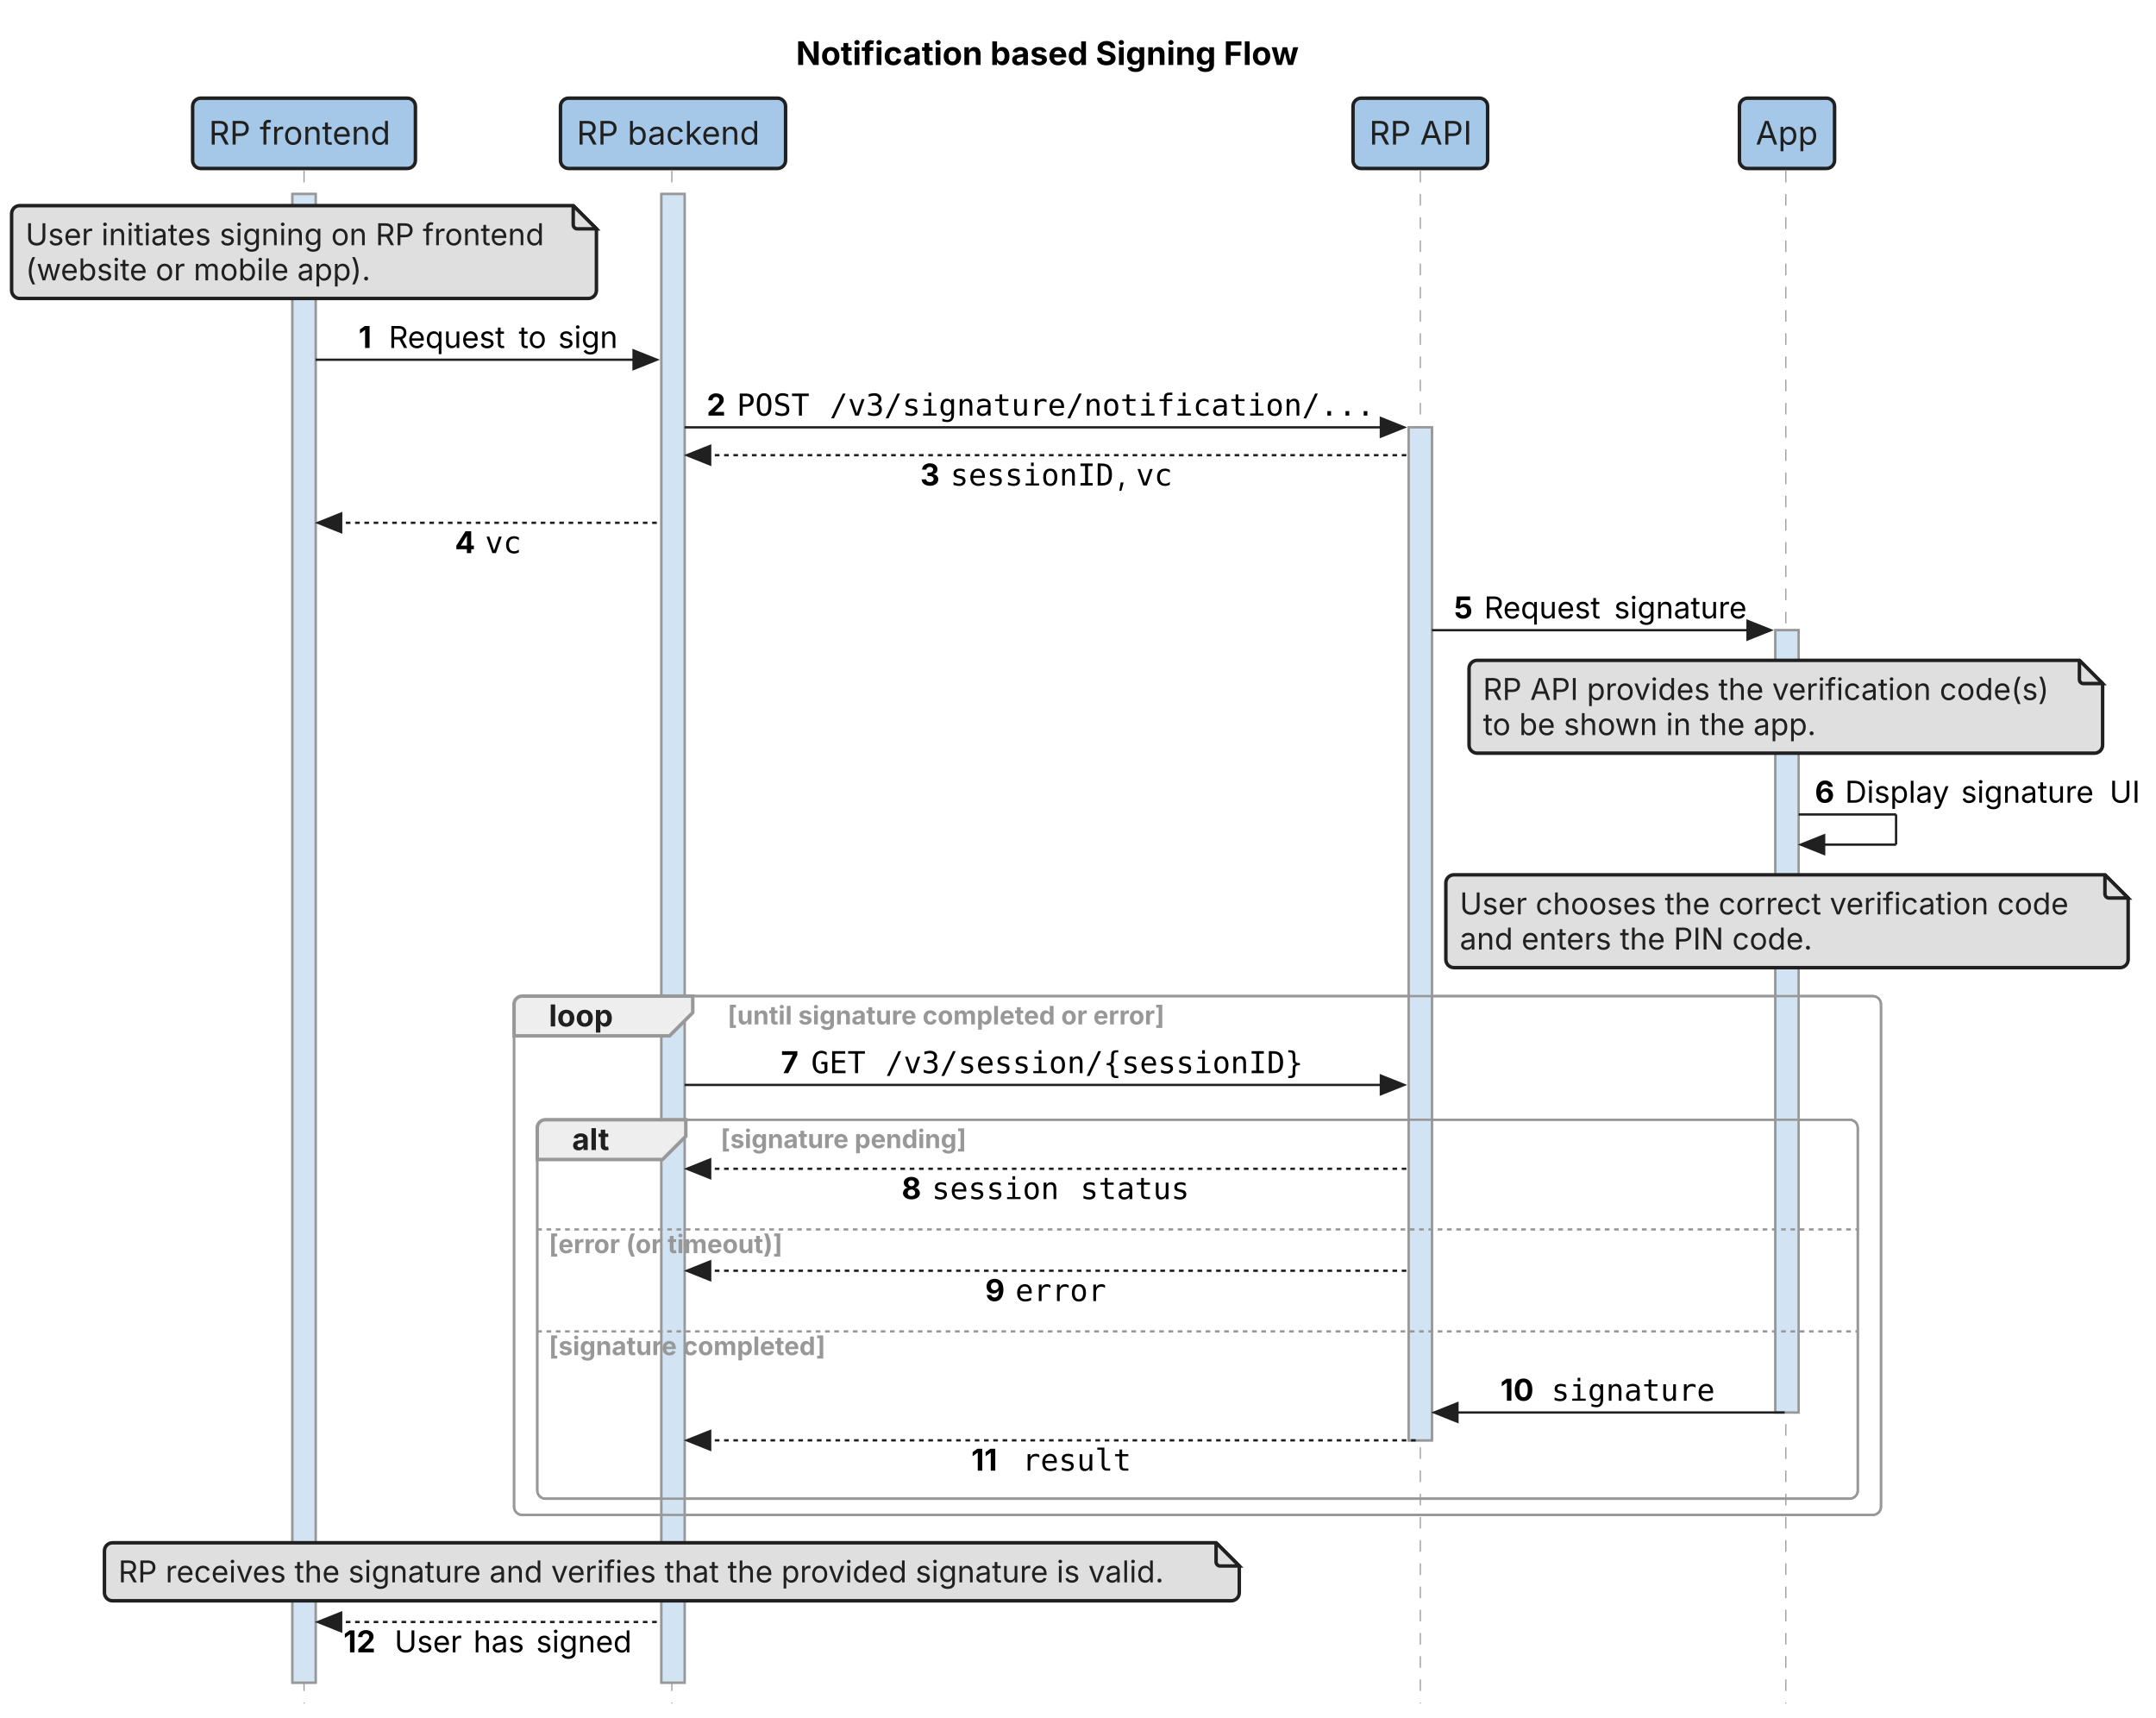
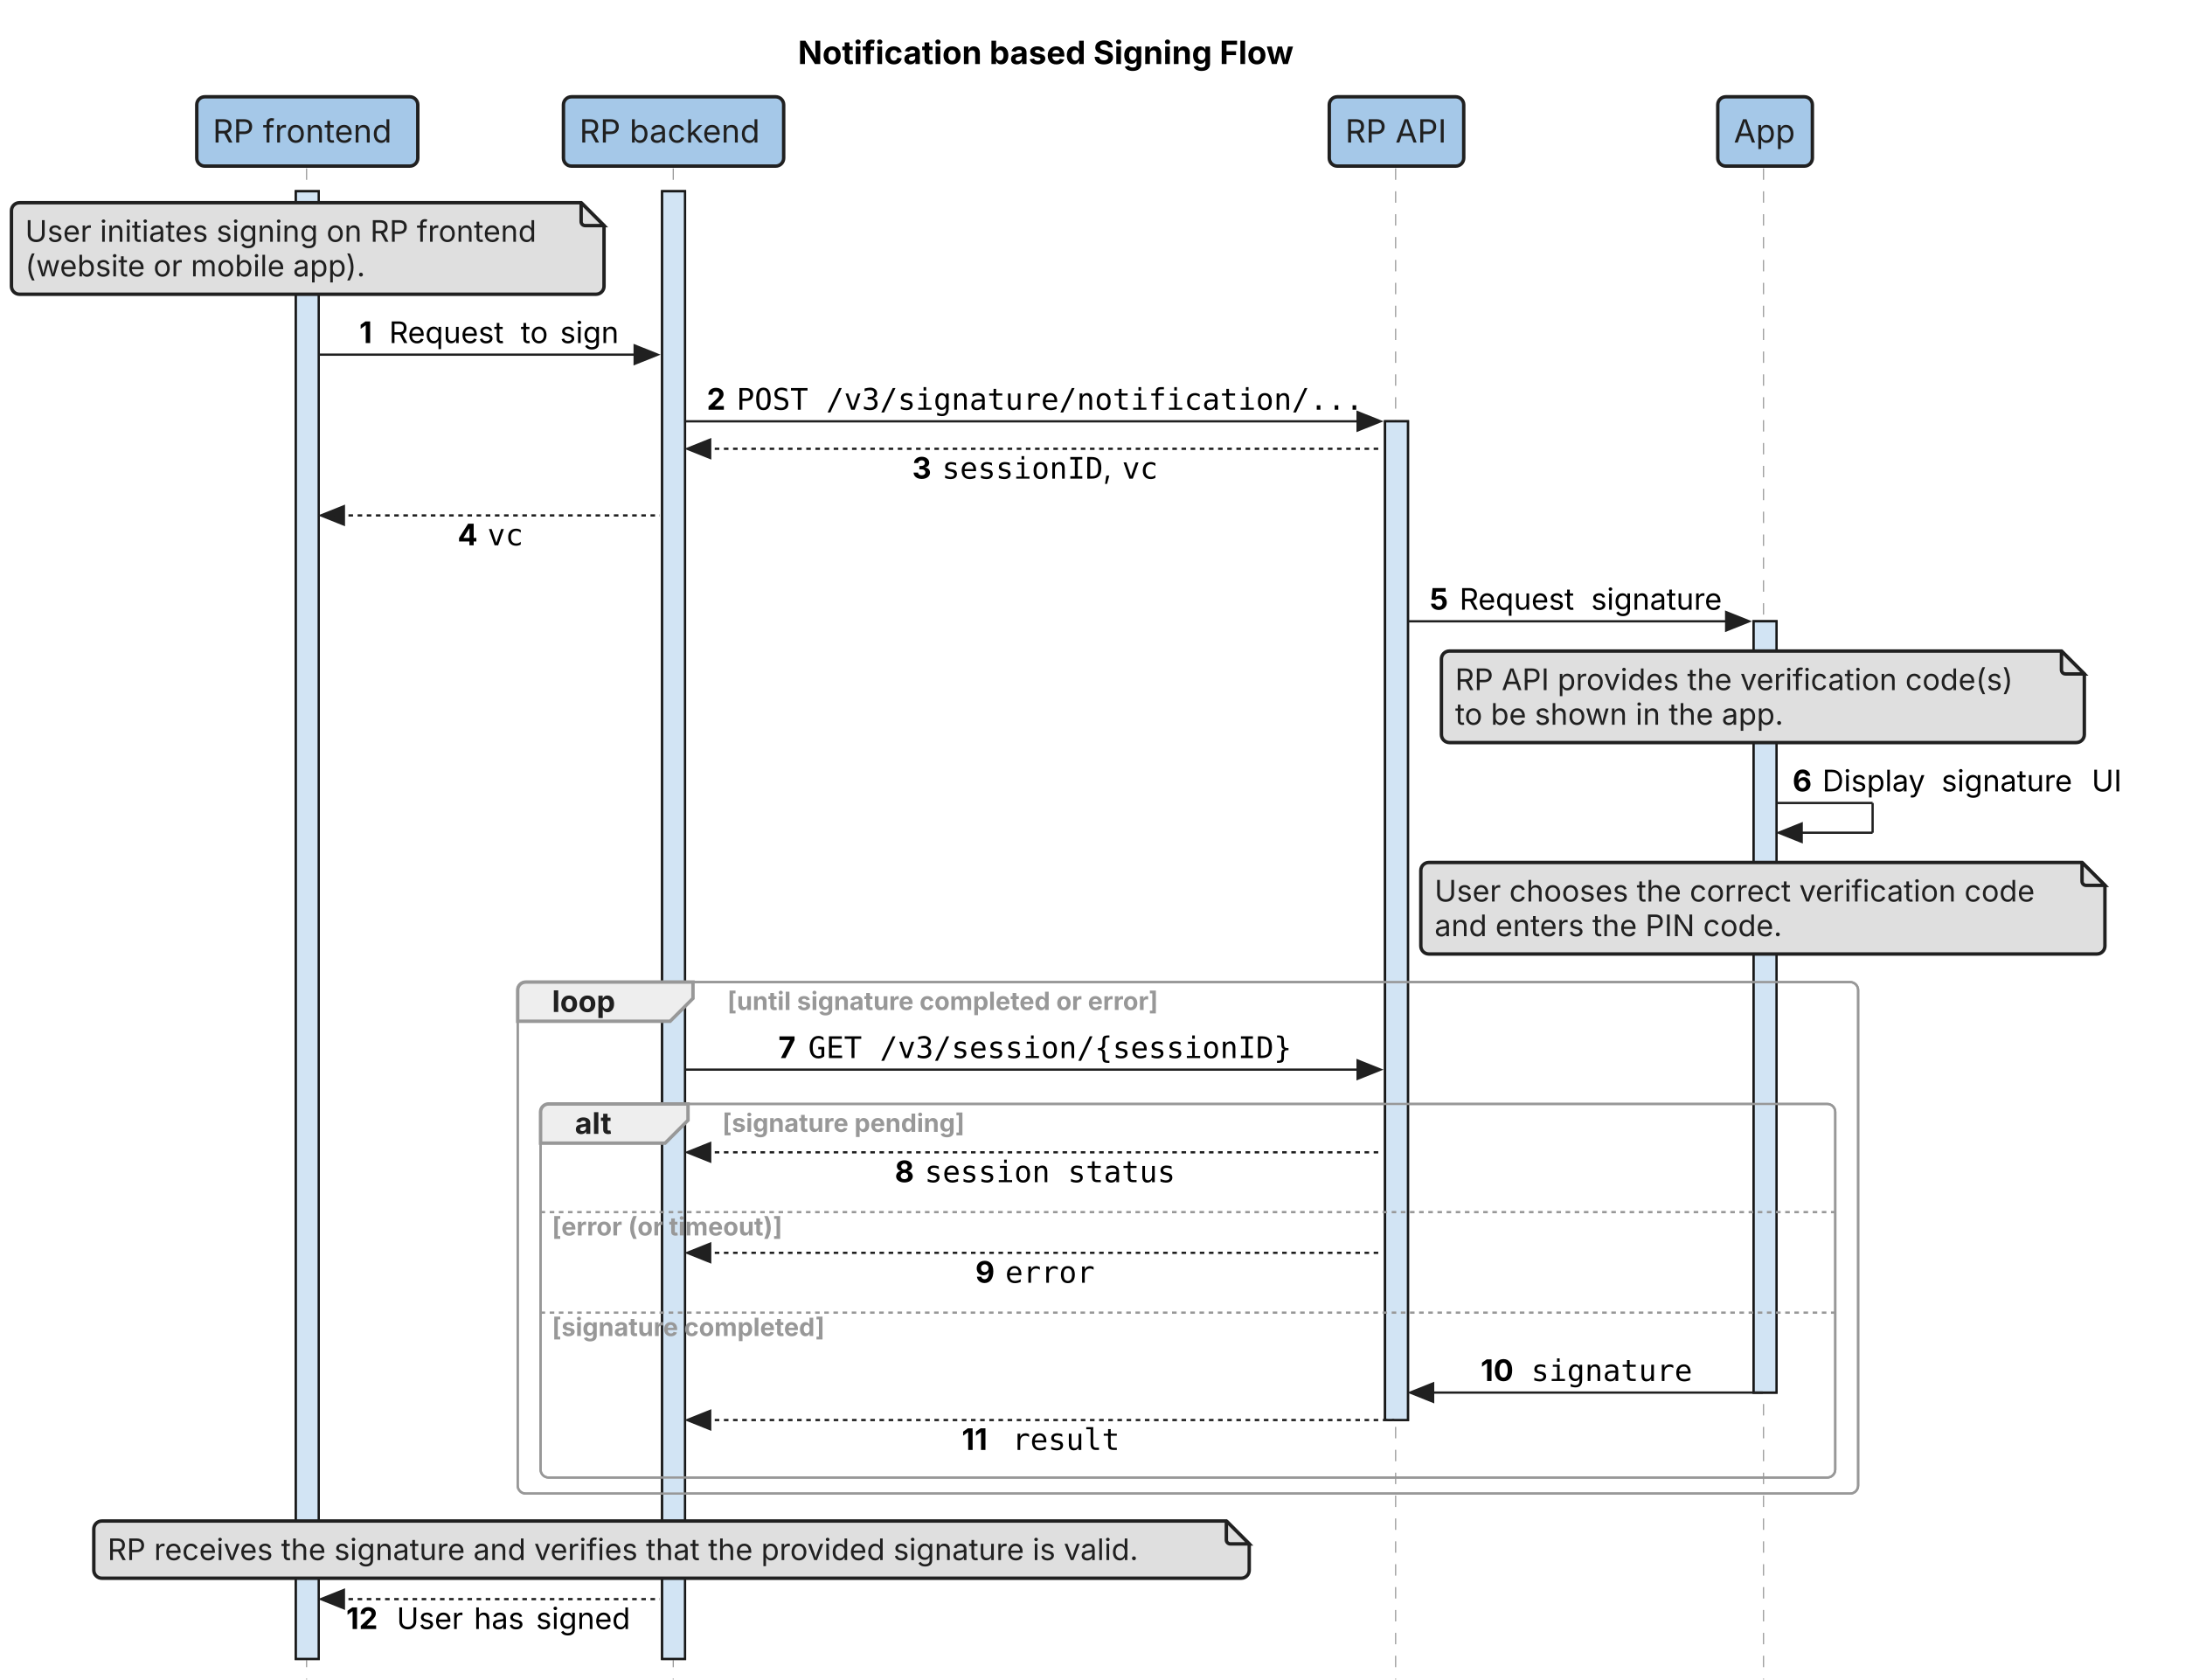
- <svg xmlns="http://www.w3.org/2000/svg" contentStyleType="text/css" height="740px" preserveAspectRatio="none" style="width:929px;height:740px;" version="1.1" viewBox="0 0 929 740" width="929px" zoomAndPan="magnify">
+ <svg xmlns="http://www.w3.org/2000/svg" contentStyleType="text/css" data-diagram-type="SEQUENCE" height="734px" preserveAspectRatio="none" style="width:955px;height:734px;" version="1.1" viewBox="0 0 955 734" width="955px" zoomAndPan="magnify">
  <defs />
  <g>
-     <text fill="#000000" font-family="Inter" font-size="14" font-weight="bold" lengthAdjust="spacing" textLength="247" x="343" y="27.995">Notification based Signing Flow</text>
-     <rect fill="#D2E4F4" height="641.398" style="stroke:#989898;stroke-width:1.0;" width="10" x="126" y="83.594" />
-     <rect fill="#D2E4F4" height="641.398" style="stroke:#989898;stroke-width:1.0;" width="10" x="285" y="83.594" />
-     <rect fill="#D2E4F4" height="436.469" style="stroke:#989898;stroke-width:1.0;" width="10" x="607" y="184.125" />
-     <rect fill="#D2E4F4" height="337.07" style="stroke:#989898;stroke-width:1.0;" width="10" x="765" y="271.523" />
-     <rect fill="none" height="223.539" rx="3.5" ry="3.5" style="stroke:#989898;stroke-width:1.0;" width="589" x="221.5" y="429.188" />
-     <rect fill="none" height="163.273" rx="3.5" ry="3.5" style="stroke:#989898;stroke-width:1.0;" width="569" x="231.5" y="482.453" />
-     <line style="stroke:#989898;stroke-width:0.5;stroke-dasharray:5.0,5.0;" x1="131" x2="131" y1="73.594" y2="733.992" />
-     <line style="stroke:#989898;stroke-width:0.5;stroke-dasharray:5.0,5.0;" x1="289.5" x2="289.5" y1="73.594" y2="733.992" />
-     <line style="stroke:#989898;stroke-width:0.5;stroke-dasharray:5.0,5.0;" x1="612" x2="612" y1="73.594" y2="733.992" />
-     <line style="stroke:#989898;stroke-width:0.5;stroke-dasharray:5.0,5.0;" x1="769.5" x2="769.5" y1="73.594" y2="733.992" />
-     <rect fill="#A5C8E8" height="30.297" rx="3.5" ry="3.5" style="stroke:#202020;stroke-width:1.5;" width="96" x="83" y="42.297" />
-     <text fill="#202020" font-family="Inter" font-size="14" lengthAdjust="spacing" textLength="82" x="90" y="62.292">RP frontend</text>
-     <rect fill="#A5C8E8" height="30.297" rx="3.5" ry="3.5" style="stroke:#202020;stroke-width:1.5;" width="97" x="241.5" y="42.297" />
-     <text fill="#202020" font-family="Inter" font-size="14" lengthAdjust="spacing" textLength="83" x="248.5" y="62.292">RP backend</text>
-     <rect fill="#A5C8E8" height="30.297" rx="3.5" ry="3.5" style="stroke:#202020;stroke-width:1.5;" width="58" x="583" y="42.297" />
-     <text fill="#202020" font-family="Inter" font-size="14" lengthAdjust="spacing" textLength="44" x="590" y="62.292">RP API</text>
-     <rect fill="#A5C8E8" height="30.297" rx="3.5" ry="3.5" style="stroke:#202020;stroke-width:1.5;" width="41" x="749.5" y="42.297" />
-     <text fill="#202020" font-family="Inter" font-size="14" lengthAdjust="spacing" textLength="27" x="756.5" y="62.292">App</text>
-     <rect fill="#D2E4F4" height="641.398" style="stroke:#989898;stroke-width:1.0;" width="10" x="126" y="83.594" />
-     <rect fill="#D2E4F4" height="641.398" style="stroke:#989898;stroke-width:1.0;" width="10" x="285" y="83.594" />
-     <rect fill="#D2E4F4" height="436.469" style="stroke:#989898;stroke-width:1.0;" width="10" x="607" y="184.125" />
-     <rect fill="#D2E4F4" height="337.07" style="stroke:#989898;stroke-width:1.0;" width="10" x="765" y="271.523" />
-     <path d="M5,92.094 L5,125.094 A3.5,3.5 0 0 0 8.5,128.594 L253.5,128.594 A3.5,3.5 0 0 0 257,125.094 L257,98.594 L247,88.594 L8.5,88.594 A3.5,3.5 0 0 0 5,92.094 " fill="#DFDFDF" style="stroke:#202020;stroke-width:1.5;" />
-     <path d="M247,88.594 L247,96.844 A1.75,1.75 0 0 0 248.75,98.594 L257,98.594 L247,88.594 " fill="#DFDFDF" style="stroke:#202020;stroke-width:1.5;" />
-     <text fill="#202020" font-family="Inter" font-size="13" lengthAdjust="spacing" textLength="231" x="11" y="105.661">User initiates signing on RP frontend</text>
-     <text fill="#202020" font-family="Inter" font-size="13" lengthAdjust="spacing" textLength="154" x="11" y="120.793">(website or mobile app).</text>
-     <polygon fill="#202020" points="273,150.992,283,154.992,273,158.992" style="stroke:#202020;stroke-width:1.0;" />
-     <line style="stroke:#202020;stroke-width:1.0;" x1="136" x2="279" y1="154.992" y2="154.992" />
-     <text fill="#000000" font-family="Inter" font-size="13" font-weight="bold" lengthAdjust="spacing" textLength="9" x="154.5" y="149.926">1</text>
-     <text fill="#000000" font-family="Inter" font-size="13" lengthAdjust="spacing" textLength="52" x="167.5" y="149.926">Request</text>
-     <text fill="#000000" font-family="Inter" font-size="13" lengthAdjust="spacing" textLength="4" x="219.5" y="149.926"> </text>
-     <text fill="#000000" font-family="Inter" font-size="13" lengthAdjust="spacing" textLength="13" x="223.5" y="149.926">to</text>
-     <text fill="#000000" font-family="Inter" font-size="13" lengthAdjust="spacing" textLength="4" x="236.5" y="149.926"> </text>
-     <text fill="#000000" font-family="Inter" font-size="13" lengthAdjust="spacing" textLength="26" x="240.5" y="149.926">sign</text>
-     <polygon fill="#202020" points="595,180.125,605,184.125,595,188.125" style="stroke:#202020;stroke-width:1.0;" />
-     <line style="stroke:#202020;stroke-width:1.0;" x1="295" x2="601" y1="184.125" y2="184.125" />
-     <text fill="#000000" font-family="Inter" font-size="13" font-weight="bold" lengthAdjust="spacing" textLength="9" x="304.5" y="179.059">2</text>
-     <text fill="#000000" font-family="monospace" font-size="13" lengthAdjust="spacing" textLength="32" x="317.5" y="179.059">POST</text>
-     <text fill="#000000" font-family="monospace" font-size="13" lengthAdjust="spacing" textLength="8" x="349.5" y="179.059"> </text>
-     <text fill="#000000" font-family="monospace" font-size="13" lengthAdjust="spacing" textLength="240" x="357.5" y="179.059">/v3/signature/notification/...</text>
-     <polygon fill="#202020" points="306,192.125,296,196.125,306,200.125" style="stroke:#202020;stroke-width:1.0;" />
-     <line style="stroke:#202020;stroke-width:1.0;stroke-dasharray:2.0,2.0;" x1="300" x2="606" y1="196.125" y2="196.125" />
-     <text fill="#000000" font-family="Inter" font-size="13" font-weight="bold" lengthAdjust="spacing" textLength="9" x="396.5" y="209.192">3</text>
-     <text fill="#000000" font-family="monospace" font-size="13" lengthAdjust="spacing" textLength="72" x="409.5" y="209.192">sessionID</text>
-     <text fill="#000000" font-family="Inter" font-size="13" lengthAdjust="spacing" textLength="4" x="481.5" y="209.192">,</text>
-     <text fill="#000000" font-family="Inter" font-size="13" lengthAdjust="spacing" textLength="4" x="485.5" y="209.192"> </text>
-     <text fill="#000000" font-family="monospace" font-size="13" lengthAdjust="spacing" textLength="16" x="489.5" y="209.192">vc</text>
-     <polygon fill="#202020" points="147,221.258,137,225.258,147,229.258" style="stroke:#202020;stroke-width:1.0;" />
-     <line style="stroke:#202020;stroke-width:1.0;stroke-dasharray:2.0,2.0;" x1="141" x2="284" y1="225.258" y2="225.258" />
-     <text fill="#000000" font-family="Inter" font-size="13" font-weight="bold" lengthAdjust="spacing" textLength="9" x="196" y="238.325">4</text>
-     <text fill="#000000" font-family="monospace" font-size="13" lengthAdjust="spacing" textLength="16" x="209" y="238.325">vc</text>
-     <polygon fill="#202020" points="753,267.523,763,271.523,753,275.523" style="stroke:#202020;stroke-width:1.0;" />
-     <line style="stroke:#202020;stroke-width:1.0;" x1="617" x2="759" y1="271.523" y2="271.523" />
-     <text fill="#000000" font-family="Inter" font-size="13" font-weight="bold" lengthAdjust="spacing" textLength="9" x="626.5" y="266.457">5</text>
-     <text fill="#000000" font-family="Inter" font-size="13" lengthAdjust="spacing" textLength="52" x="639.5" y="266.457">Request</text>
-     <text fill="#000000" font-family="Inter" font-size="13" lengthAdjust="spacing" textLength="4" x="691.5" y="266.457"> </text>
-     <text fill="#000000" font-family="Inter" font-size="13" lengthAdjust="spacing" textLength="60" x="695.5" y="266.457">signature</text>
-     <path d="M633,288.023 L633,321.023 A3.5,3.5 0 0 0 636.5,324.523 L902.5,324.523 A3.5,3.5 0 0 0 906,321.023 L906,294.523 L896,284.523 L636.5,284.523 A3.5,3.5 0 0 0 633,288.023 " fill="#DFDFDF" style="stroke:#202020;stroke-width:1.5;" />
-     <path d="M896,284.523 L896,292.773 A1.75,1.75 0 0 0 897.75,294.523 L906,294.523 L896,284.523 " fill="#DFDFDF" style="stroke:#202020;stroke-width:1.5;" />
-     <text fill="#202020" font-family="Inter" font-size="13" lengthAdjust="spacing" textLength="248" x="639" y="301.59">RP API provides the verification code(s)</text>
-     <text fill="#202020" font-family="Inter" font-size="13" lengthAdjust="spacing" textLength="149" x="639" y="316.723">to be shown in the app.</text>
-     <line style="stroke:#202020;stroke-width:1.0;" x1="775" x2="817" y1="350.922" y2="350.922" />
-     <line style="stroke:#202020;stroke-width:1.0;" x1="817" x2="817" y1="350.922" y2="363.922" />
-     <line style="stroke:#202020;stroke-width:1.0;" x1="776" x2="817" y1="363.922" y2="363.922" />
-     <polygon fill="#202020" points="786,359.922,776,363.922,786,367.922" style="stroke:#202020;stroke-width:1.0;" />
-     <text fill="#000000" font-family="Inter" font-size="13" font-weight="bold" lengthAdjust="spacing" textLength="9" x="782" y="345.856">6</text>
-     <text fill="#000000" font-family="Inter" font-size="13" lengthAdjust="spacing" textLength="46" x="795" y="345.856">Display</text>
-     <text fill="#000000" font-family="Inter" font-size="13" lengthAdjust="spacing" textLength="4" x="841" y="345.856"> </text>
-     <text fill="#000000" font-family="Inter" font-size="13" lengthAdjust="spacing" textLength="60" x="845" y="345.856">signature</text>
-     <text fill="#000000" font-family="Inter" font-size="13" lengthAdjust="spacing" textLength="4" x="905" y="345.856"> </text>
-     <text fill="#000000" font-family="Inter" font-size="13" lengthAdjust="spacing" textLength="13" x="909" y="345.856">UI</text>
-     <path d="M623,380.422 L623,413.422 A3.5,3.5 0 0 0 626.5,416.922 L913.5,416.922 A3.5,3.5 0 0 0 917,413.422 L917,386.922 L907,376.922 L626.5,376.922 A3.5,3.5 0 0 0 623,380.422 " fill="#DFDFDF" style="stroke:#202020;stroke-width:1.5;" />
-     <path d="M907,376.922 L907,385.172 A1.75,1.75 0 0 0 908.75,386.922 L917,386.922 L907,376.922 " fill="#DFDFDF" style="stroke:#202020;stroke-width:1.5;" />
-     <text fill="#202020" font-family="Inter" font-size="13" lengthAdjust="spacing" textLength="269" x="629" y="393.989">User chooses the correct verification code</text>
-     <text fill="#202020" font-family="Inter" font-size="13" lengthAdjust="spacing" textLength="158" x="629" y="409.122">and enters the PIN code.</text>
-     <path d="M225,429.188 L298.5,429.188 L298.5,436.32 L288.5,446.32 L221.5,446.32 L221.5,432.688 A3.5,3.5 0 0 1 225,429.188 " fill="#EEEEEE" style="stroke:#989898;stroke-width:1.5;" />
-     <rect fill="none" height="223.539" rx="3.5" ry="3.5" style="stroke:#989898;stroke-width:1.0;" width="589" x="221.5" y="429.188" />
-     <text fill="#202020" font-family="Inter" font-size="13" font-weight="bold" lengthAdjust="spacing" textLength="32" x="236.5" y="442.254">loop</text>
-     <text fill="#989898" font-family="Inter" font-size="11" font-weight="bold" lengthAdjust="spacing" textLength="227" x="313.5" y="441.398">[until signature completed or error]</text>
-     <polygon fill="#202020" points="595,463.453,605,467.453,595,471.453" style="stroke:#202020;stroke-width:1.0;" />
-     <line style="stroke:#202020;stroke-width:1.0;" x1="295" x2="601" y1="467.453" y2="467.453" />
-     <text fill="#000000" font-family="Inter" font-size="13" font-weight="bold" lengthAdjust="spacing" textLength="9" x="336.5" y="462.387">7</text>
-     <text fill="#000000" font-family="monospace" font-size="13" lengthAdjust="spacing" textLength="24" x="349.5" y="462.387">GET</text>
-     <text fill="#000000" font-family="monospace" font-size="13" lengthAdjust="spacing" textLength="8" x="373.5" y="462.387"> </text>
-     <text fill="#000000" font-family="monospace" font-size="13" lengthAdjust="spacing" textLength="184" x="381.5" y="462.387">/v3/session/{sessionID}</text>
-     <path d="M235,482.453 L295.5,482.453 L295.5,489.586 L285.5,499.586 L231.5,499.586 L231.5,485.953 A3.5,3.5 0 0 1 235,482.453 " fill="#EEEEEE" style="stroke:#989898;stroke-width:1.5;" />
-     <rect fill="none" height="163.273" rx="3.5" ry="3.5" style="stroke:#989898;stroke-width:1.0;" width="569" x="231.5" y="482.453" />
-     <text fill="#202020" font-family="Inter" font-size="13" font-weight="bold" lengthAdjust="spacing" textLength="19" x="246.5" y="495.52">alt</text>
-     <text fill="#989898" font-family="Inter" font-size="11" font-weight="bold" lengthAdjust="spacing" textLength="127" x="310.5" y="494.664">[signature pending]</text>
-     <polygon fill="#202020" points="306,499.586,296,503.586,306,507.586" style="stroke:#202020;stroke-width:1.0;" />
-     <line style="stroke:#202020;stroke-width:1.0;stroke-dasharray:2.0,2.0;" x1="300" x2="606" y1="503.586" y2="503.586" />
-     <text fill="#000000" font-family="Inter" font-size="13" font-weight="bold" lengthAdjust="spacing" textLength="9" x="388.5" y="516.653">8</text>
-     <text fill="#000000" font-family="monospace" font-size="13" lengthAdjust="spacing" textLength="56" x="401.5" y="516.653">session</text>
-     <text fill="#000000" font-family="monospace" font-size="13" lengthAdjust="spacing" textLength="8" x="457.5" y="516.653"> </text>
-     <text fill="#000000" font-family="monospace" font-size="13" lengthAdjust="spacing" textLength="48" x="465.5" y="516.653">status</text>
-     <line style="stroke:#989898;stroke-width:1.0;stroke-dasharray:2.0,2.0;" x1="231.5" x2="800.5" y1="529.719" y2="529.719" />
-     <text fill="#989898" font-family="Inter" font-size="11" font-weight="bold" lengthAdjust="spacing" textLength="121" x="236.5" y="539.929">[error (or timeout)]</text>
-     <polygon fill="#202020" points="306,543.523,296,547.523,306,551.523" style="stroke:#202020;stroke-width:1.0;" />
-     <line style="stroke:#202020;stroke-width:1.0;stroke-dasharray:2.0,2.0;" x1="300" x2="606" y1="547.523" y2="547.523" />
-     <text fill="#000000" font-family="Inter" font-size="13" font-weight="bold" lengthAdjust="spacing" textLength="9" x="424.5" y="560.59">9</text>
-     <text fill="#000000" font-family="monospace" font-size="13" lengthAdjust="spacing" textLength="40" x="437.5" y="560.59">error</text>
-     <line style="stroke:#989898;stroke-width:1.0;stroke-dasharray:2.0,2.0;" x1="231.5" x2="800.5" y1="573.656" y2="573.656" />
-     <text fill="#989898" font-family="Inter" font-size="11" font-weight="bold" lengthAdjust="spacing" textLength="142" x="236.5" y="583.867">[signature completed]</text>
-     <polygon fill="#202020" points="628,604.594,618,608.594,628,612.594" style="stroke:#202020;stroke-width:1.0;" />
-     <line style="stroke:#202020;stroke-width:1.0;" x1="622" x2="769" y1="608.594" y2="608.594" />
-     <text fill="#000000" font-family="Inter" font-size="13" font-weight="bold" lengthAdjust="spacing" textLength="18" x="646.5" y="603.528">10</text>
-     <text fill="#000000" font-family="monospace" font-size="13" lengthAdjust="spacing" textLength="72" x="668.5" y="603.528">signature</text>
-     <polygon fill="#202020" points="306,616.594,296,620.594,306,624.594" style="stroke:#202020;stroke-width:1.0;" />
-     <line style="stroke:#202020;stroke-width:1.0;stroke-dasharray:2.0,2.0;" x1="300" x2="611" y1="620.594" y2="620.594" />
-     <text fill="#000000" font-family="Inter" font-size="13" font-weight="bold" lengthAdjust="spacing" textLength="18" x="418.5" y="633.661">11</text>
-     <text fill="#000000" font-family="monospace" font-size="13" lengthAdjust="spacing" textLength="48" x="440.5" y="633.661">result</text>
-     <path d="M45,668.227 L45,686.227 A3.5,3.5 0 0 0 48.5,689.727 L530.5,689.727 A3.5,3.5 0 0 0 534,686.227 L534,674.727 L524,664.727 L48.5,664.727 A3.5,3.5 0 0 0 45,668.227 " fill="#DFDFDF" style="stroke:#202020;stroke-width:1.5;" />
-     <path d="M524,664.727 L524,672.977 A1.75,1.75 0 0 0 525.75,674.727 L534,674.727 L524,664.727 " fill="#DFDFDF" style="stroke:#202020;stroke-width:1.5;" />
-     <text fill="#202020" font-family="Inter" font-size="13" lengthAdjust="spacing" textLength="468" x="51" y="681.793">RP receives the signature and verifies that the provided signature is valid.</text>
-     <polygon fill="#202020" points="147,694.859,137,698.859,147,702.859" style="stroke:#202020;stroke-width:1.0;" />
-     <line style="stroke:#202020;stroke-width:1.0;stroke-dasharray:2.0,2.0;" x1="141" x2="284" y1="698.859" y2="698.859" />
-     <text fill="#000000" font-family="Inter" font-size="13" font-weight="bold" lengthAdjust="spacing" textLength="18" x="148" y="711.926">12</text>
-     <text fill="#000000" font-family="Inter" font-size="13" lengthAdjust="spacing" textLength="30" x="170" y="711.926">User</text>
-     <text fill="#000000" font-family="Inter" font-size="13" lengthAdjust="spacing" textLength="4" x="200" y="711.926"> </text>
-     <text fill="#000000" font-family="Inter" font-size="13" lengthAdjust="spacing" textLength="23" x="204" y="711.926">has</text>
-     <text fill="#000000" font-family="Inter" font-size="13" lengthAdjust="spacing" textLength="4" x="227" y="711.926"> </text>
-     <text fill="#000000" font-family="Inter" font-size="13" lengthAdjust="spacing" textLength="42" x="231" y="711.926">signed</text>
+     <g class="title" data-source-line="187">
+       <text fill="#000000" font-family="Inter" font-size="14" font-weight="700" lengthAdjust="spacing" textLength="251.05" x="348.755" y="27.995">Notification based Signing Flow</text>
+     </g>
+     <g>
+       <rect fill="#D2E4F4" height="641.398" style="stroke:#181818;stroke-width:1;" width="10" x="129.303" y="83.594" />
+     </g>
+     <g>
+       <rect fill="#D2E4F4" height="641.398" style="stroke:#181818;stroke-width:1;" width="10" x="289.394" y="83.594" />
+     </g>
+     <g>
+       <rect fill="#D2E4F4" height="436.469" style="stroke:#181818;stroke-width:1;" width="10" x="605.372" y="184.125" />
+     </g>
+     <g>
+       <rect fill="#D2E4F4" height="337.07" style="stroke:#181818;stroke-width:1;" width="10" x="766.461" y="271.523" />
+     </g>
+     <rect fill="none" height="223.539" rx="3.5" ry="3.5" style="stroke:#989898;stroke-width:1;" width="585.875" x="226.262" y="429.188" />
+     <rect fill="none" height="163.273" rx="3.5" ry="3.5" style="stroke:#989898;stroke-width:1;" width="565.875" x="236.262" y="482.453" />
+     <g class="participant-lifeline" data-entity-uid="part1" data-qualified-name="rp_frontend" data-source-line="189" id="part1-lifeline">
+       <g>
+         <rect fill="#000000" fill-opacity="0" height="660.398" width="8" x="130.303" y="73.594" />
+         <line style="stroke:#989898;stroke-width:0.5;stroke-dasharray:5,5;" x1="134" x2="134" y1="73.594" y2="733.992" />
+       </g>
+     </g>
+     <g class="participant-lifeline" data-entity-uid="part2" data-qualified-name="rp" data-source-line="190" id="part2-lifeline">
+       <g>
+         <rect fill="#000000" fill-opacity="0" height="660.398" width="8" x="290.394" y="73.594" />
+         <line style="stroke:#989898;stroke-width:0.5;stroke-dasharray:5,5;" x1="294.262" x2="294.262" y1="73.594" y2="733.992" />
+       </g>
+     </g>
+     <g class="participant-lifeline" data-entity-uid="part3" data-qualified-name="core" data-source-line="191" id="part3-lifeline">
+       <g>
+         <rect fill="#000000" fill-opacity="0" height="660.398" width="8" x="606.372" y="73.594" />
+         <line style="stroke:#989898;stroke-width:0.5;stroke-dasharray:5,5;" x1="609.988" x2="609.988" y1="73.594" y2="733.992" />
+       </g>
+     </g>
+     <g class="participant-lifeline" data-entity-uid="part4" data-qualified-name="splitkey_app" data-source-line="192" id="part4-lifeline">
+       <g>
+         <rect fill="#000000" fill-opacity="0" height="660.398" width="8" x="767.461" y="73.594" />
+         <line style="stroke:#989898;stroke-width:0.5;stroke-dasharray:5,5;" x1="770.786" x2="770.786" y1="73.594" y2="733.992" />
+       </g>
+     </g>
+     <g class="participant participant-head" data-entity-uid="part1" data-qualified-name="rp_frontend" data-source-line="189" id="part1-head">
+       <rect fill="#A5C8E8" height="30.297" rx="3.5" ry="3.5" style="stroke:#202020;stroke-width:1.5;" width="96.606" x="86" y="42.297" />
+       <text fill="#202020" font-family="Inter" font-size="14" lengthAdjust="spacing" textLength="82.606" x="93" y="62.292">RP frontend</text>
+     </g>
+     <g class="participant participant-head" data-entity-uid="part2" data-qualified-name="rp" data-source-line="190" id="part2-head">
+       <rect fill="#A5C8E8" height="30.297" rx="3.5" ry="3.5" style="stroke:#202020;stroke-width:1.5;" width="96.264" x="246.262" y="42.297" />
+       <text fill="#202020" font-family="Inter" font-size="14" lengthAdjust="spacing" textLength="82.264" x="253.262" y="62.292">RP backend</text>
+     </g>
+     <g class="participant participant-head" data-entity-uid="part3" data-qualified-name="core" data-source-line="191" id="part3-head">
+       <rect fill="#A5C8E8" height="30.297" rx="3.5" ry="3.5" style="stroke:#202020;stroke-width:1.5;" width="58.769" x="580.988" y="42.297" />
+       <text fill="#202020" font-family="Inter" font-size="14" lengthAdjust="spacing" textLength="44.769" x="587.988" y="62.292">RP API</text>
+     </g>
+     <g class="participant participant-head" data-entity-uid="part4" data-qualified-name="splitkey_app" data-source-line="192" id="part4-head">
+       <rect fill="#A5C8E8" height="30.297" rx="3.5" ry="3.5" style="stroke:#202020;stroke-width:1.5;" width="41.351" x="750.786" y="42.297" />
+       <text fill="#202020" font-family="Inter" font-size="14" lengthAdjust="spacing" textLength="27.351" x="757.786" y="62.292">App</text>
+     </g>
+     <g>
+       <rect fill="#D2E4F4" height="641.398" style="stroke:#181818;stroke-width:1;" width="10" x="129.303" y="83.594" />
+     </g>
+     <g>
+       <rect fill="#D2E4F4" height="641.398" style="stroke:#181818;stroke-width:1;" width="10" x="289.394" y="83.594" />
+     </g>
+     <g>
+       <rect fill="#D2E4F4" height="436.469" style="stroke:#181818;stroke-width:1;" width="10" x="605.372" y="184.125" />
+     </g>
+     <g>
+       <rect fill="#D2E4F4" height="337.07" style="stroke:#181818;stroke-width:1;" width="10" x="766.461" y="271.523" />
+     </g>
+     <path d="M5,92.094 L5,125.094 A3.5,3.5 0 0 0 8.5,128.594 L260.5,128.594 A3.5,3.5 0 0 0 264,125.094 L264,98.594 L254,88.594 L8.5,88.594 A3.5,3.5 0 0 0 5,92.094" fill="#DFDFDF" style="stroke:#202020;stroke-width:1.5;" />
+     <path d="M254,88.594 L254,96.844 A1.75,1.75 0 0 0 255.75,98.594 L264,98.594 L254,88.594" fill="#DFDFDF" style="stroke:#202020;stroke-width:1.5;" />
+     <text fill="#202020" font-family="Inter" font-size="13" lengthAdjust="spacing" textLength="238.043" x="11" y="105.661">User initiates signing on RP frontend</text>
+     <text fill="#202020" font-family="Inter" font-size="13" lengthAdjust="spacing" textLength="158.894" x="11" y="120.793">(website or mobile app).</text>
+     <g class="message" data-entity-1="part1" data-entity-2="part2" data-source-line="202" id="msg1">
+       <polygon fill="#202020" points="277.394,150.992,287.394,154.992,277.394,158.992" style="stroke:#202020;stroke-width:1;stroke-linejoin:miter;stroke-miterlimit:10;" />
+       <line style="stroke:#202020;stroke-width:1;" x1="139.303" x2="283.394" y1="154.992" y2="154.992" />
+       <text fill="#000000" font-family="Inter" font-size="13" font-weight="700" lengthAdjust="spacing" textLength="9.045" x="157.035" y="149.926">1</text>
+       <text fill="#000000" font-family="Inter" font-size="13" lengthAdjust="spacing" textLength="53.39" x="170.08" y="149.926">Request</text>
+       <text fill="#000000" font-family="Inter" font-size="13" lengthAdjust="spacing" textLength="4.132" x="223.47" y="149.926"> </text>
+       <text fill="#000000" font-family="Inter" font-size="13" lengthAdjust="spacing" textLength="13.051" x="227.602" y="149.926">to</text>
+       <text fill="#000000" font-family="Inter" font-size="13" lengthAdjust="spacing" textLength="4.132" x="240.653" y="149.926"> </text>
+       <text fill="#000000" font-family="Inter" font-size="13" lengthAdjust="spacing" textLength="26.876" x="244.786" y="149.926">sign</text>
+     </g>
+     <g class="message" data-entity-1="part2" data-entity-2="part3" data-source-line="204" id="msg2">
+       <polygon fill="#202020" points="593.372,180.125,603.372,184.125,593.372,188.125" style="stroke:#202020;stroke-width:1;stroke-linejoin:miter;stroke-miterlimit:10;" />
+       <line style="stroke:#202020;stroke-width:1;" x1="299.394" x2="599.372" y1="184.125" y2="184.125" />
+       <text fill="#000000" font-family="Inter" font-size="13" font-weight="700" lengthAdjust="spacing" textLength="9.045" x="308.894" y="179.059">2</text>
+       <text fill="#000000" font-family="monospace" font-size="13" lengthAdjust="spacing" textLength="31.307" x="321.939" y="179.059">POST</text>
+       <text fill="#000000" font-family="monospace" font-size="13" lengthAdjust="spacing" textLength="7.827" x="353.246" y="179.059"> </text>
+       <text fill="#000000" font-family="monospace" font-size="13" lengthAdjust="spacing" textLength="234.8" x="361.072" y="179.059">/v3/signature/notification/...</text>
+     </g>
+     <g class="message" data-entity-1="part3" data-entity-2="part2" data-source-line="206" id="msg3">
+       <polygon fill="#202020" points="310.394,192.125,300.394,196.125,310.394,200.125" style="stroke:#202020;stroke-width:1;stroke-linejoin:miter;stroke-miterlimit:10;" />
+       <line style="stroke:#202020;stroke-width:1;stroke-dasharray:2,2;" x1="304.394" x2="604.372" y1="196.125" y2="196.125" />
+       <text fill="#000000" font-family="Inter" font-size="13" font-weight="700" lengthAdjust="spacing" textLength="9.045" x="398.681" y="209.192">3</text>
+       <text fill="#000000" font-family="monospace" font-size="13" lengthAdjust="spacing" textLength="70.44" x="411.727" y="209.192">sessionID</text>
+       <text fill="#000000" font-family="Inter" font-size="13" lengthAdjust="spacing" textLength="4.132" x="482.166" y="209.192">,</text>
+       <text fill="#000000" font-family="Inter" font-size="13" lengthAdjust="spacing" textLength="4.132" x="486.299" y="209.192"> </text>
+       <text fill="#000000" font-family="monospace" font-size="13" lengthAdjust="spacing" textLength="15.653" x="490.431" y="209.192">vc</text>
+     </g>
+     <g class="message" data-entity-1="part2" data-entity-2="part1" data-source-line="207" id="msg4">
+       <polygon fill="#202020" points="150.303,221.258,140.303,225.258,150.303,229.258" style="stroke:#202020;stroke-width:1;stroke-linejoin:miter;stroke-miterlimit:10;" />
+       <line style="stroke:#202020;stroke-width:1;stroke-dasharray:2,2;" x1="144.303" x2="288.394" y1="225.258" y2="225.258" />
+       <text fill="#000000" font-family="Inter" font-size="13" font-weight="700" lengthAdjust="spacing" textLength="9.045" x="199.999" y="238.325">4</text>
+       <text fill="#000000" font-family="monospace" font-size="13" lengthAdjust="spacing" textLength="15.653" x="213.044" y="238.325">vc</text>
+     </g>
+     <g class="message" data-entity-1="part3" data-entity-2="part4" data-source-line="209" id="msg5">
+       <polygon fill="#202020" points="754.461,267.523,764.461,271.523,754.461,275.523" style="stroke:#202020;stroke-width:1;stroke-linejoin:miter;stroke-miterlimit:10;" />
+       <line style="stroke:#202020;stroke-width:1;" x1="615.372" x2="760.461" y1="271.523" y2="271.523" />
+       <text fill="#000000" font-family="Inter" font-size="13" font-weight="700" lengthAdjust="spacing" textLength="9.045" x="624.872" y="266.457">5</text>
+       <text fill="#000000" font-family="Inter" font-size="13" lengthAdjust="spacing" textLength="53.39" x="637.918" y="266.457">Request</text>
+       <text fill="#000000" font-family="Inter" font-size="13" lengthAdjust="spacing" textLength="4.132" x="691.308" y="266.457"> </text>
+       <text fill="#000000" font-family="Inter" font-size="13" lengthAdjust="spacing" textLength="61.522" x="695.44" y="266.457">signature</text>
+     </g>
+     <path d="M630,288.023 L630,321.023 A3.5,3.5 0 0 0 633.5,324.523 L907.5,324.523 A3.5,3.5 0 0 0 911,321.023 L911,294.523 L901,284.523 L633.5,284.523 A3.5,3.5 0 0 0 630,288.023" fill="#DFDFDF" style="stroke:#202020;stroke-width:1.5;" />
+     <path d="M901,284.523 L901,292.773 A1.75,1.75 0 0 0 902.75,294.523 L911,294.523 L901,284.523" fill="#DFDFDF" style="stroke:#202020;stroke-width:1.5;" />
+     <text fill="#202020" font-family="Inter" font-size="13" lengthAdjust="spacing" textLength="256.433" x="636" y="301.59">RP API provides the verification code(s)</text>
+     <text fill="#202020" font-family="Inter" font-size="13" lengthAdjust="spacing" textLength="153.588" x="636" y="316.723">to be shown in the app.</text>
+     <g class="message" data-entity-1="part4" data-entity-2="part4" data-source-line="217" id="msg6">
+       <line style="stroke:#202020;stroke-width:1;" x1="776.461" x2="818.461" y1="350.922" y2="350.922" />
+       <line style="stroke:#202020;stroke-width:1;" x1="818.461" x2="818.461" y1="350.922" y2="363.922" />
+       <line style="stroke:#202020;stroke-width:1;" x1="777.461" x2="818.461" y1="363.922" y2="363.922" />
+       <polygon fill="#202020" points="787.461,359.922,777.461,363.922,787.461,367.922" style="stroke:#202020;stroke-width:1;stroke-linejoin:miter;stroke-miterlimit:10;" />
+       <text fill="#000000" font-family="Inter" font-size="13" font-weight="700" lengthAdjust="spacing" textLength="9.045" x="783.461" y="345.856">6</text>
+       <text fill="#000000" font-family="Inter" font-size="13" lengthAdjust="spacing" textLength="47.919" x="796.507" y="345.856">Display</text>
+       <text fill="#000000" font-family="Inter" font-size="13" lengthAdjust="spacing" textLength="4.132" x="844.425" y="345.856"> </text>
+       <text fill="#000000" font-family="Inter" font-size="13" lengthAdjust="spacing" textLength="61.522" x="848.558" y="345.856">signature</text>
+       <text fill="#000000" font-family="Inter" font-size="13" lengthAdjust="spacing" textLength="4.132" x="910.079" y="345.856"> </text>
+       <text fill="#000000" font-family="Inter" font-size="13" lengthAdjust="spacing" textLength="13.349" x="914.211" y="345.856">UI</text>
+     </g>
+     <path d="M621,380.422 L621,413.422 A3.5,3.5 0 0 0 624.5,416.922 L916.5,416.922 A3.5,3.5 0 0 0 920,413.422 L920,386.922 L910,376.922 L624.5,376.922 A3.5,3.5 0 0 0 621,380.422" fill="#DFDFDF" style="stroke:#202020;stroke-width:1.5;" />
+     <path d="M910,376.922 L910,385.172 A1.75,1.75 0 0 0 911.75,386.922 L920,386.922 L910,376.922" fill="#DFDFDF" style="stroke:#202020;stroke-width:1.5;" />
+     <text fill="#202020" font-family="Inter" font-size="13" lengthAdjust="spacing" textLength="274.701" x="627" y="393.989">User chooses the correct verification code</text>
+     <text fill="#202020" font-family="Inter" font-size="13" lengthAdjust="spacing" textLength="160.653" x="627" y="409.122">and enters the PIN code.</text>
+     <path d="M229.762,429.188 L302.886,429.188 L302.886,436.32 L292.886,446.32 L226.262,446.32 L226.262,432.688 A3.5,3.5 0 0 1 229.762,429.188" fill="#EEEEEE" style="stroke:#989898;stroke-width:1.5;" />
+     <rect fill="none" height="223.539" rx="3.5" ry="3.5" style="stroke:#989898;stroke-width:1;" width="585.875" x="226.262" y="429.188" />
+     <text fill="#202020" font-family="Inter" font-size="13" font-weight="700" lengthAdjust="spacing" textLength="31.624" x="241.262" y="442.254">loop</text>
+     <text fill="#989898" font-family="Inter" font-size="11" font-weight="700" lengthAdjust="spacing" textLength="222.766" x="317.886" y="441.398">[until signature completed or error]</text>
+     <g class="message" data-entity-1="part2" data-entity-2="part3" data-source-line="224" id="msg7">
+       <polygon fill="#202020" points="593.372,463.453,603.372,467.453,593.372,471.453" style="stroke:#202020;stroke-width:1;stroke-linejoin:miter;stroke-miterlimit:10;" />
+       <line style="stroke:#202020;stroke-width:1;" x1="299.394" x2="599.372" y1="467.453" y2="467.453" />
+       <text fill="#000000" font-family="Inter" font-size="13" font-weight="700" lengthAdjust="spacing" textLength="9.045" x="340.2" y="462.387">7</text>
+       <text fill="#000000" font-family="monospace" font-size="13" lengthAdjust="spacing" textLength="23.48" x="353.246" y="462.387">GET</text>
+       <text fill="#000000" font-family="monospace" font-size="13" lengthAdjust="spacing" textLength="7.827" x="376.726" y="462.387"> </text>
+       <text fill="#000000" font-family="monospace" font-size="13" lengthAdjust="spacing" textLength="180.013" x="384.552" y="462.387">/v3/session/{sessionID}</text>
+     </g>
+     <path d="M239.762,482.453 L300.705,482.453 L300.705,489.586 L290.705,499.586 L236.262,499.586 L236.262,485.953 A3.5,3.5 0 0 1 239.762,482.453" fill="#EEEEEE" style="stroke:#989898;stroke-width:1.5;" />
+     <rect fill="none" height="163.273" rx="3.5" ry="3.5" style="stroke:#989898;stroke-width:1;" width="565.875" x="236.262" y="482.453" />
+     <text fill="#202020" font-family="Inter" font-size="13" font-weight="700" lengthAdjust="spacing" textLength="19.443" x="251.262" y="495.52">alt</text>
+     <text fill="#989898" font-family="Inter" font-size="11" font-weight="700" lengthAdjust="spacing" textLength="123.82" x="315.705" y="494.664">[signature pending]</text>
+     <g class="message" data-entity-1="part3" data-entity-2="part2" data-source-line="226" id="msg8">
+       <polygon fill="#202020" points="310.394,499.586,300.394,503.586,310.394,507.586" style="stroke:#202020;stroke-width:1;stroke-linejoin:miter;stroke-miterlimit:10;" />
+       <line style="stroke:#202020;stroke-width:1;stroke-dasharray:2,2;" x1="304.394" x2="604.372" y1="503.586" y2="503.586" />
+       <text fill="#000000" font-family="Inter" font-size="13" font-weight="700" lengthAdjust="spacing" textLength="9.045" x="391.074" y="516.653">8</text>
+       <text fill="#000000" font-family="monospace" font-size="13" lengthAdjust="spacing" textLength="54.787" x="404.119" y="516.653">session</text>
+       <text fill="#000000" font-family="monospace" font-size="13" lengthAdjust="spacing" textLength="7.827" x="458.906" y="516.653"> </text>
+       <text fill="#000000" font-family="monospace" font-size="13" lengthAdjust="spacing" textLength="46.96" x="466.732" y="516.653">status</text>
+     </g>
+     <line style="stroke:#989898;stroke-width:1;stroke-dasharray:2,2;" x1="236.262" x2="802.137" y1="529.719" y2="529.719" />
+     <text fill="#989898" font-family="Inter" font-size="11" font-weight="700" lengthAdjust="spacing" textLength="120.64" x="241.262" y="539.929">[error (or timeout)]</text>
+     <g class="message" data-entity-1="part3" data-entity-2="part2" data-source-line="228" id="msg9">
+       <polygon fill="#202020" points="310.394,543.523,300.394,547.523,310.394,551.523" style="stroke:#202020;stroke-width:1;stroke-linejoin:miter;stroke-miterlimit:10;" />
+       <line style="stroke:#202020;stroke-width:1;stroke-dasharray:2,2;" x1="304.394" x2="604.372" y1="547.523" y2="547.523" />
+       <text fill="#000000" font-family="Inter" font-size="13" font-weight="700" lengthAdjust="spacing" textLength="9.045" x="426.293" y="560.59">9</text>
+       <text fill="#000000" font-family="monospace" font-size="13" lengthAdjust="spacing" textLength="39.133" x="439.339" y="560.59">error</text>
+     </g>
+     <line style="stroke:#989898;stroke-width:1;stroke-dasharray:2,2;" x1="236.262" x2="802.137" y1="573.656" y2="573.656" />
+     <text fill="#989898" font-family="Inter" font-size="11" font-weight="700" lengthAdjust="spacing" textLength="138.542" x="241.262" y="583.867">[signature completed]</text>
+     <g class="message" data-entity-1="part4" data-entity-2="part3" data-source-line="230" id="msg10">
+       <polygon fill="#202020" points="626.372,604.594,616.372,608.594,626.372,612.594" style="stroke:#202020;stroke-width:1;stroke-linejoin:miter;stroke-miterlimit:10;" />
+       <line style="stroke:#202020;stroke-width:1;" x1="620.372" x2="770.461" y1="608.594" y2="608.594" />
+       <text fill="#000000" font-family="Inter" font-size="13" font-weight="700" lengthAdjust="spacing" textLength="18.091" x="647.151" y="603.528">10</text>
+       <text fill="#000000" font-family="monospace" font-size="13" lengthAdjust="spacing" textLength="70.44" x="669.242" y="603.528">signature</text>
+     </g>
+     <g class="message" data-entity-1="part3" data-entity-2="part2" data-source-line="232" id="msg11">
+       <polygon fill="#202020" points="310.394,616.594,300.394,620.594,310.394,624.594" style="stroke:#202020;stroke-width:1;stroke-linejoin:miter;stroke-miterlimit:10;" />
+       <line style="stroke:#202020;stroke-width:1;stroke-dasharray:2,2;" x1="304.394" x2="609.372" y1="620.594" y2="620.594" />
+       <text fill="#000000" font-family="Inter" font-size="13" font-weight="700" lengthAdjust="spacing" textLength="18.091" x="420.357" y="633.661">11</text>
+       <text fill="#000000" font-family="monospace" font-size="13" lengthAdjust="spacing" textLength="46.96" x="442.448" y="633.661">result</text>
+     </g>
+     <path d="M41,668.227 L41,686.227 A3.5,3.5 0 0 0 44.5,689.727 L542.5,689.727 A3.5,3.5 0 0 0 546,686.227 L546,674.727 L536,664.727 L44.5,664.727 A3.5,3.5 0 0 0 41,668.227" fill="#DFDFDF" style="stroke:#202020;stroke-width:1.5;" />
+     <path d="M536,664.727 L536,672.977 A1.75,1.75 0 0 0 537.75,674.727 L546,674.727 L536,664.727" fill="#DFDFDF" style="stroke:#202020;stroke-width:1.5;" />
+     <text fill="#202020" font-family="Inter" font-size="13" lengthAdjust="spacing" textLength="484.079" x="47" y="681.793">RP receives the signature and verifies that the provided signature is valid.</text>
+     <g class="message" data-entity-1="part2" data-entity-2="part1" data-source-line="241" id="msg12">
+       <polygon fill="#202020" points="150.303,694.859,140.303,698.859,150.303,702.859" style="stroke:#202020;stroke-width:1;stroke-linejoin:miter;stroke-miterlimit:10;" />
+       <line style="stroke:#202020;stroke-width:1;stroke-dasharray:2,2;" x1="144.303" x2="288.394" y1="698.859" y2="698.859" />
+       <text fill="#000000" font-family="Inter" font-size="13" font-weight="700" lengthAdjust="spacing" textLength="18.091" x="151.303" y="711.926">12</text>
+       <text fill="#000000" font-family="Inter" font-size="13" lengthAdjust="spacing" textLength="29.631" x="173.394" y="711.926">User</text>
+       <text fill="#000000" font-family="Inter" font-size="13" lengthAdjust="spacing" textLength="4.132" x="203.024" y="711.926"> </text>
+       <text fill="#000000" font-family="Inter" font-size="13" lengthAdjust="spacing" textLength="22.979" x="207.157" y="711.926">has</text>
+       <text fill="#000000" font-family="Inter" font-size="13" lengthAdjust="spacing" textLength="4.132" x="230.135" y="711.926"> </text>
+       <text fill="#000000" font-family="Inter" font-size="13" lengthAdjust="spacing" textLength="43.126" x="234.268" y="711.926">signed</text>
+     </g>
  </g>
</svg>
